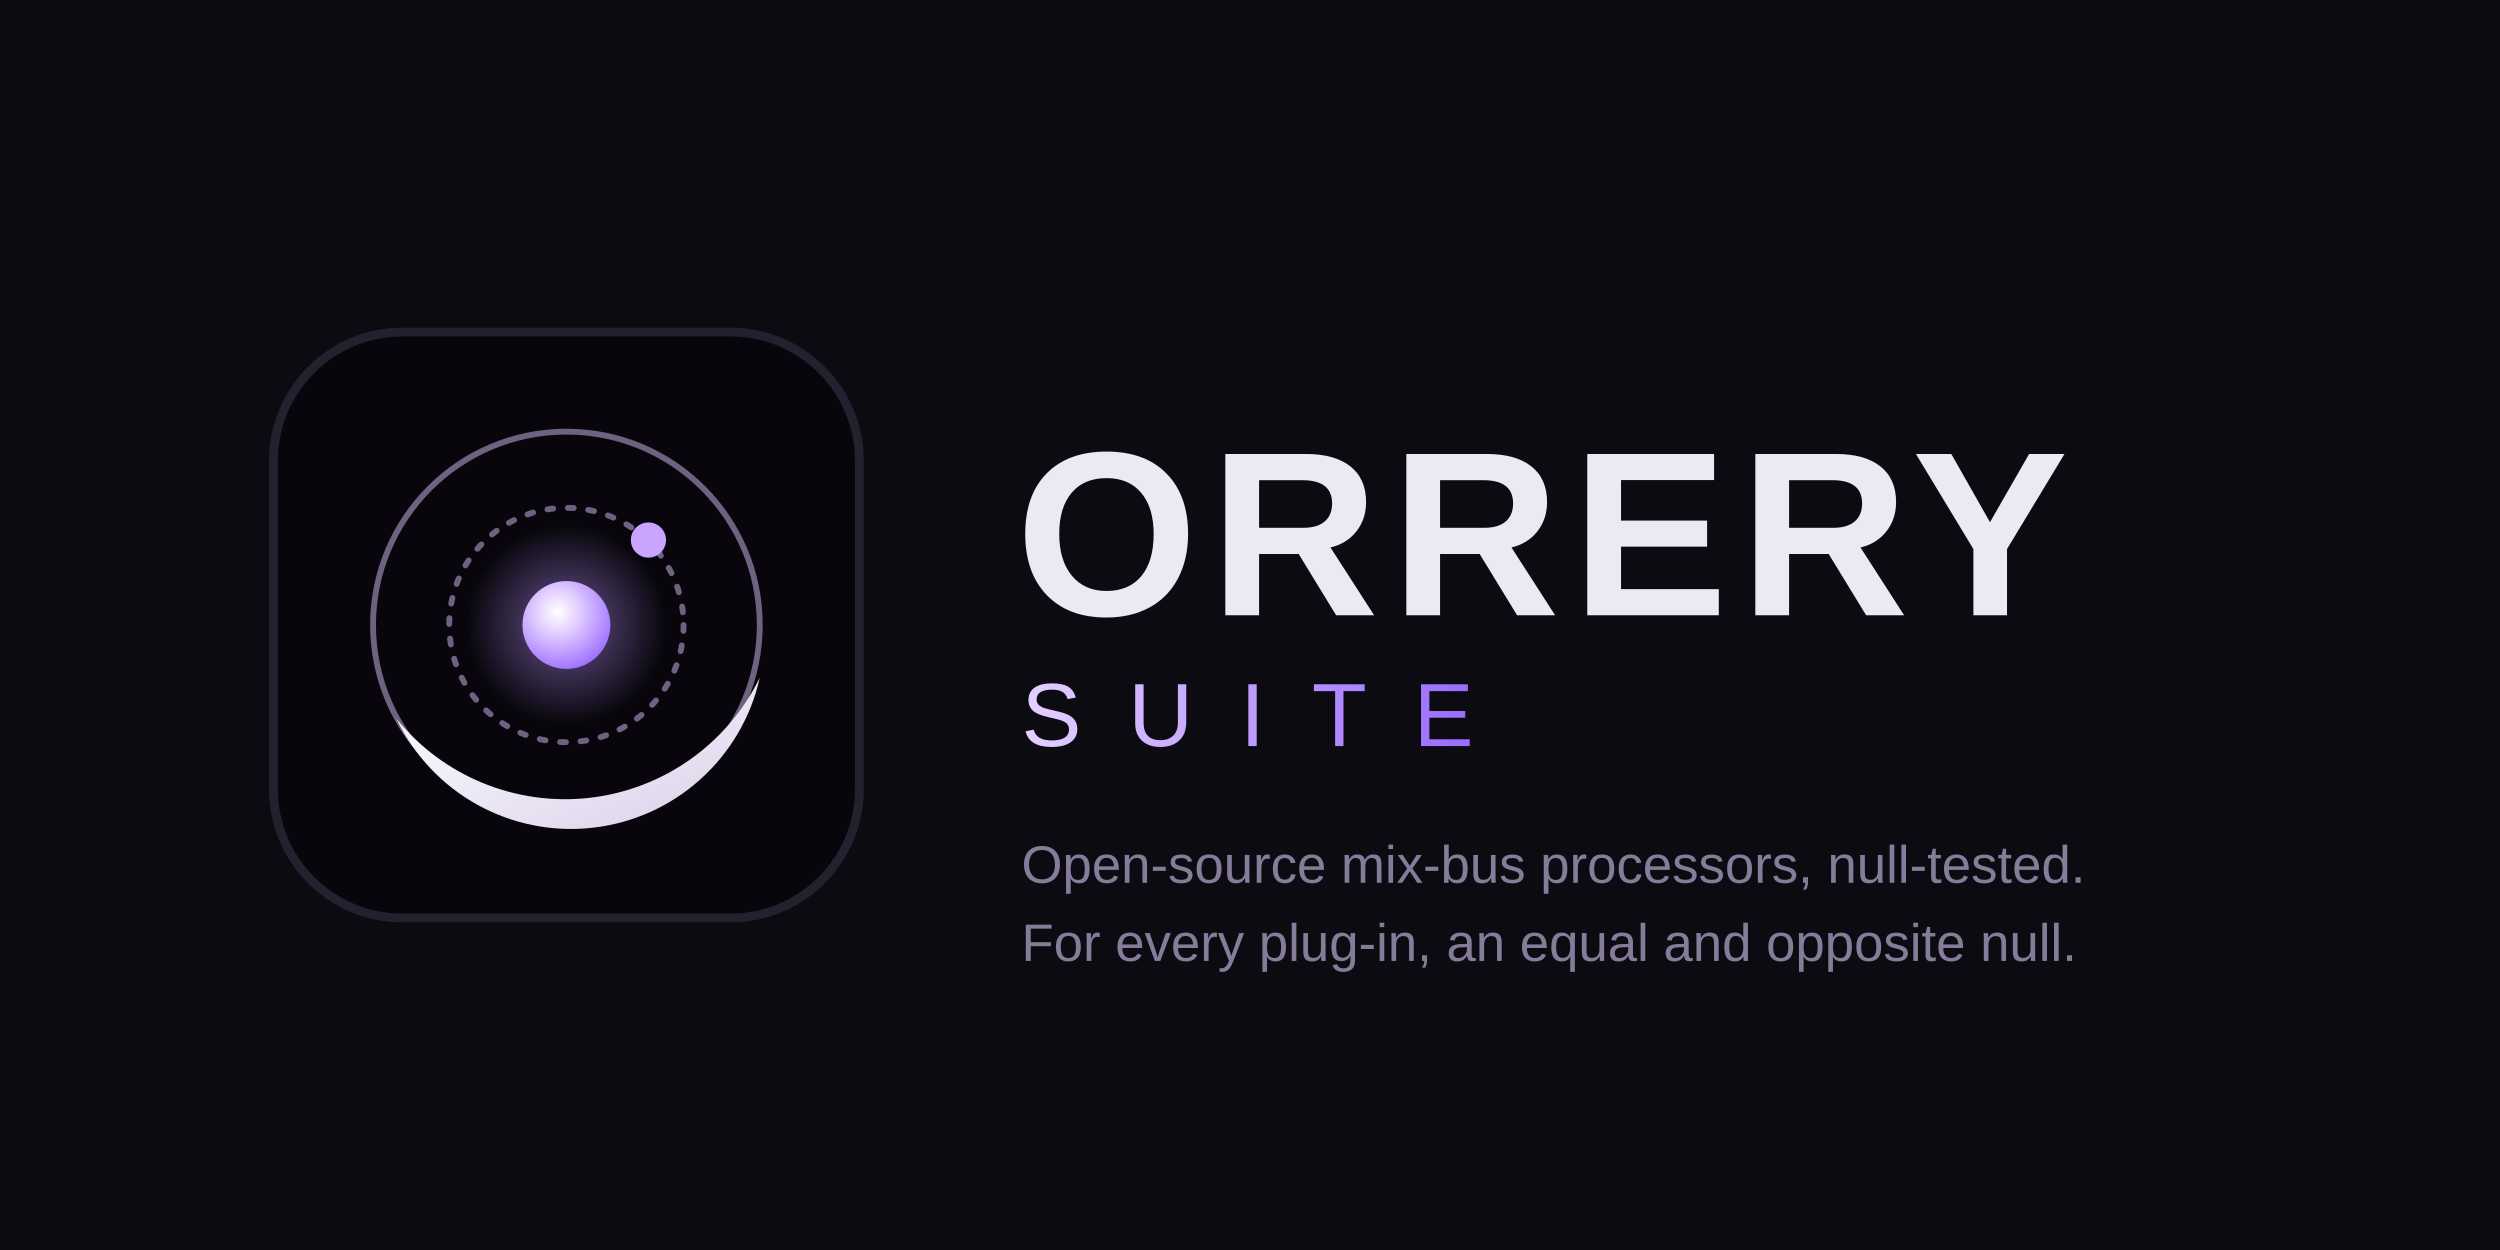
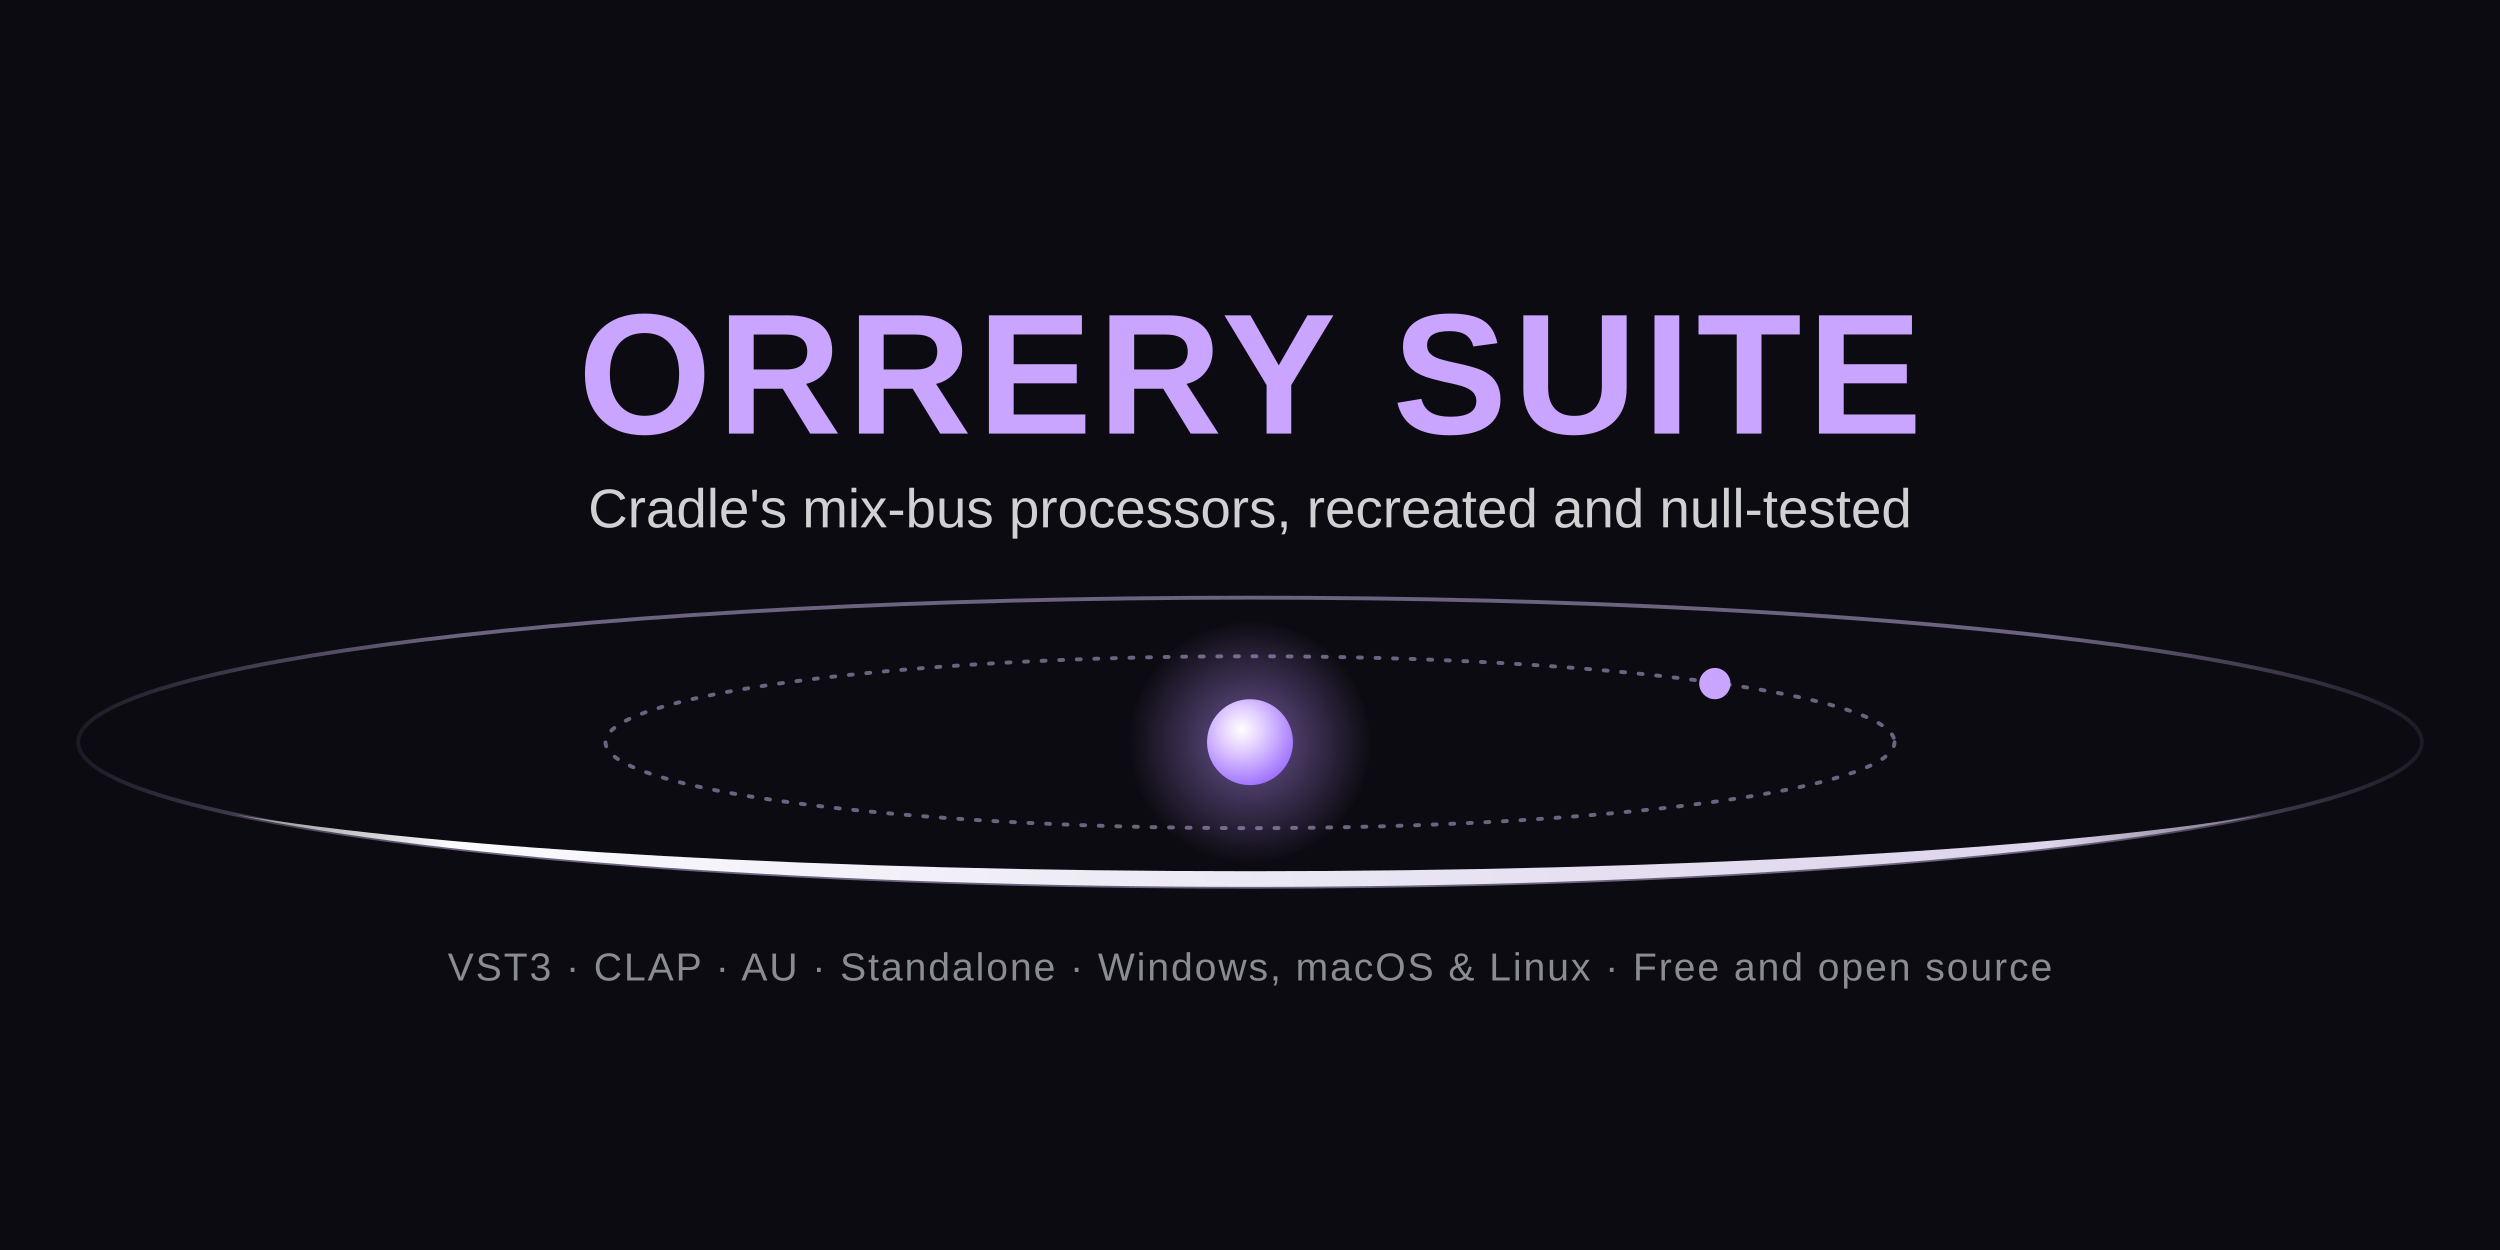
<svg xmlns="http://www.w3.org/2000/svg" viewBox="0 0 1280 640" width="1280" height="640">
-   <defs>
-     <radialGradient id="core" cx=".4" cy=".35" r=".7">
-       <stop offset="0" stop-color="#ffffff" />
-       <stop offset=".35" stop-color="#e3cfff" />
-       <stop offset="1" stop-color="#9b6cff" />
-     </radialGradient>
-     <radialGradient id="halo">
-       <stop offset="0" stop-color="#b993ff" stop-opacity=".55" />
-       <stop offset="1" stop-color="#b993ff" stop-opacity="0" />
-     </radialGradient>
-     <linearGradient id="moon" x1="0" y1="0" x2="1" y2="1">
-       <stop offset="0" stop-color="#ffffff" />
-       <stop offset="1" stop-color="#d9d0ea" />
-     </linearGradient>
-     <linearGradient id="word" x1="0" y1="0" x2="1" y2="0">
-       <stop offset="0" stop-color="#e3cfff" />
-       <stop offset="1" stop-color="#9b6cff" />
-     </linearGradient>
-   </defs>
  <rect width="1280" height="640" fill="#0d0b12" />
-   <g transform="translate(140 170) scale(1.5)">
-     <rect width="200" height="200" rx="44" fill="#08060c" stroke="#25202f" stroke-width="3" />
-     <circle cx="100" cy="100" r="66" fill="none" stroke="#6c6380" stroke-width="2" />
-     <circle cx="100" cy="100" r="40" fill="none" stroke="#6c6380" stroke-width="2" stroke-dasharray="2 5" stroke-linecap="round" />
-     <path d="M42 132 A66 66 0 0 0 166 118 A74 74 0 0 1 42 132 Z" fill="url(#moon)" />
-     <circle cx="100" cy="100" r="34" fill="url(#halo)" />
-     <circle cx="100" cy="100" r="15" fill="url(#core)" />
-     <circle cx="128" cy="71" r="6" fill="#c9a5ff" />
+   <g transform="translate(0 110)">
+     <defs>
+       <radialGradient id="core" cx=".4" cy=".35" r=".7">
+         <stop offset="0" stop-color="#ffffff" />
+         <stop offset=".35" stop-color="#e3cfff" />
+         <stop offset="1" stop-color="#9b6cff" />
+       </radialGradient>
+       <radialGradient id="halo">
+         <stop offset="0" stop-color="#b993ff" stop-opacity=".55" />
+         <stop offset="1" stop-color="#b993ff" stop-opacity="0" />
+       </radialGradient>
+       <linearGradient id="moon" x1="0" y1="0" x2="1" y2="0">
+         <stop offset="0" stop-color="#ffffff" />
+         <stop offset="1" stop-color="#d9d0ea" />
+       </linearGradient>
+       <linearGradient id="fade" x1="0" y1="0" x2="1280" y2="0" gradientUnits="userSpaceOnUse">
+         <stop offset="0" stop-color="#fff" stop-opacity="0" />
+         <stop offset="0.18" stop-color="#fff" stop-opacity="1" />
+         <stop offset="0.82" stop-color="#fff" stop-opacity="1" />
+         <stop offset="1" stop-color="#fff" stop-opacity="0" />
+       </linearGradient>
+       <mask id="fadeEnds">
+         <rect width="1280" height="420" fill="url(#fade)" />
+       </mask>
+     </defs>
+     <g mask="url(#fadeEnds)">
+       <ellipse cx="640" cy="270" rx="600" ry="74" fill="none" stroke="#6c6380" stroke-width="2" />
+       <ellipse cx="640" cy="270" rx="330" ry="44" fill="none" stroke="#6c6380" stroke-width="2" stroke-dasharray="2 7" stroke-linecap="round" />
+       <path d="M120 307 A600 74 0 0 0 1160 307 A600 58 0 0 1 120 307 Z" fill="url(#moon)" />
+     </g>
+     <circle cx="640" cy="270" r="62" fill="url(#halo)" />
+     <circle cx="640" cy="270" r="22" fill="url(#core)" />
+     <circle cx="878" cy="240" r="8" fill="#c9a5ff" />
+     <g font-family="'Segoe UI', 'Helvetica Neue', Arial, sans-serif" text-anchor="middle">
+       <text x="640" y="112" font-size="88" font-weight="700" fill="#c9a5ff" letter-spacing="3">ORRERY SUITE</text>
+       <text x="640" y="160" font-size="28" fill="#cfd1d2">Cradle's mix-bus processors, recreated and null-tested</text>
+       <text x="640" y="392" font-size="20" fill="#8a8d8f" letter-spacing="1">VST3 · CLAP · AU · Standalone   ·   Windows, macOS &amp; Linux   ·   Free and open source</text>
+     </g>
  </g>
-   <text x="520" y="315" font-family="Segoe UI, Arial, Helvetica, sans-serif" font-size="120" font-weight="700" fill="#ece8f4" letter-spacing="6">ORRERY</text>
-   <text x="523" y="382" font-family="Segoe UI, Arial, Helvetica, sans-serif" font-size="46" fill="url(#word)" letter-spacing="24">SUITE</text>
-   <text x="523" y="452" font-family="Segoe UI, Arial, Helvetica, sans-serif" font-size="27" fill="#857c99">Open-source mix-bus processors, null-tested.</text>
-   <text x="523" y="492" font-family="Segoe UI, Arial, Helvetica, sans-serif" font-size="27" fill="#857c99">For every plug-in, an equal and opposite null.</text>
</svg>
